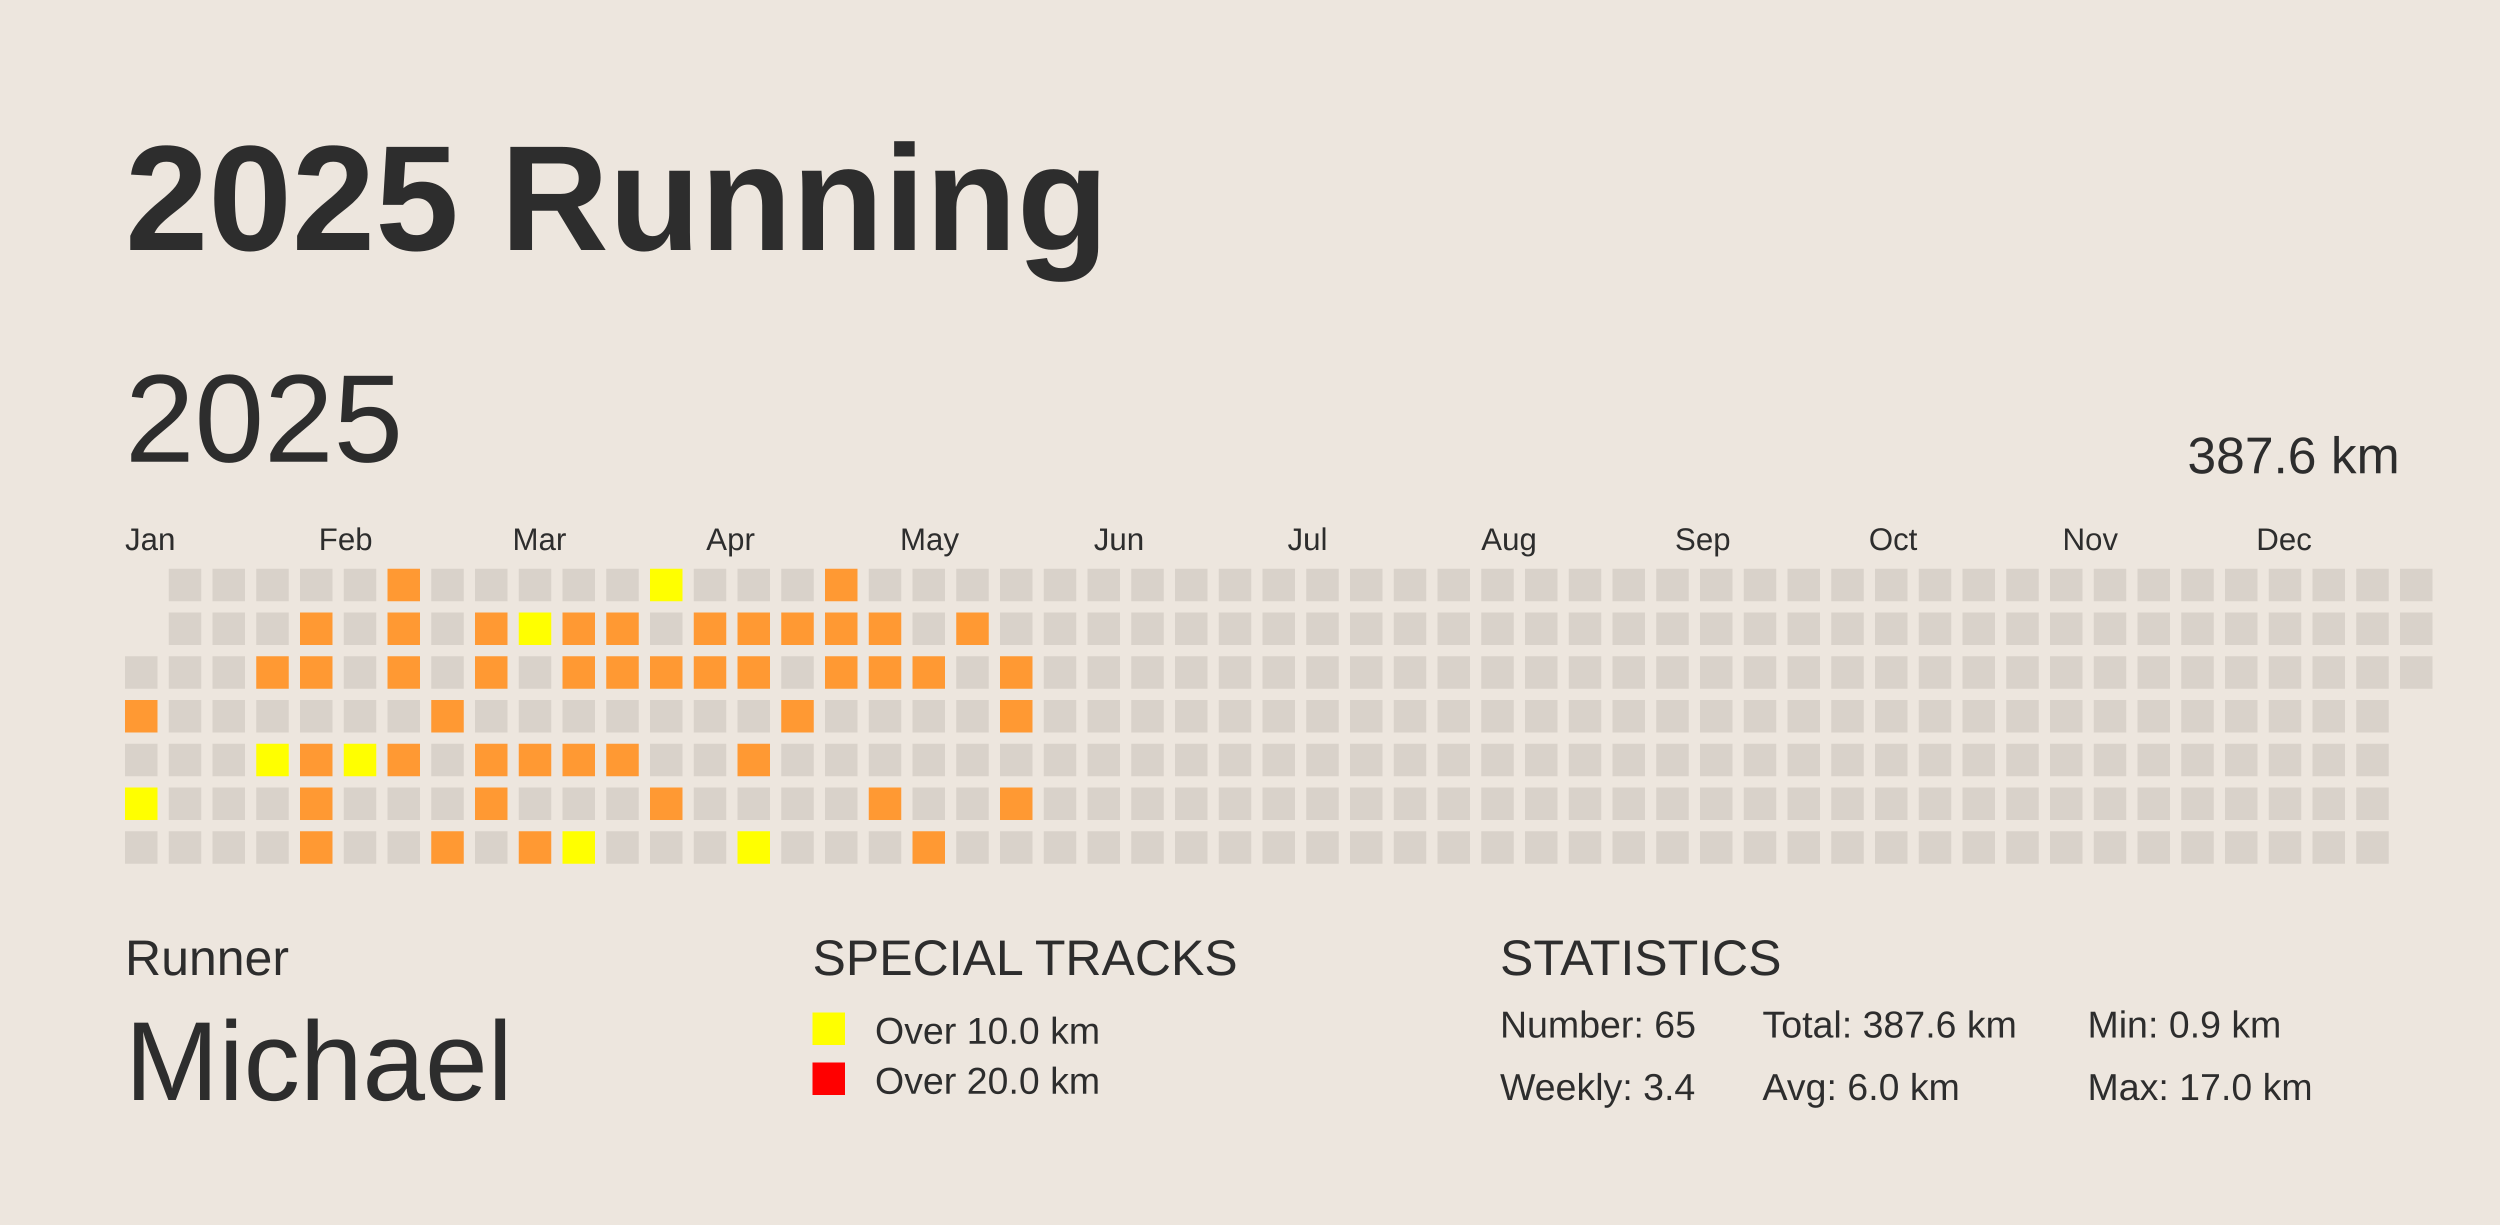
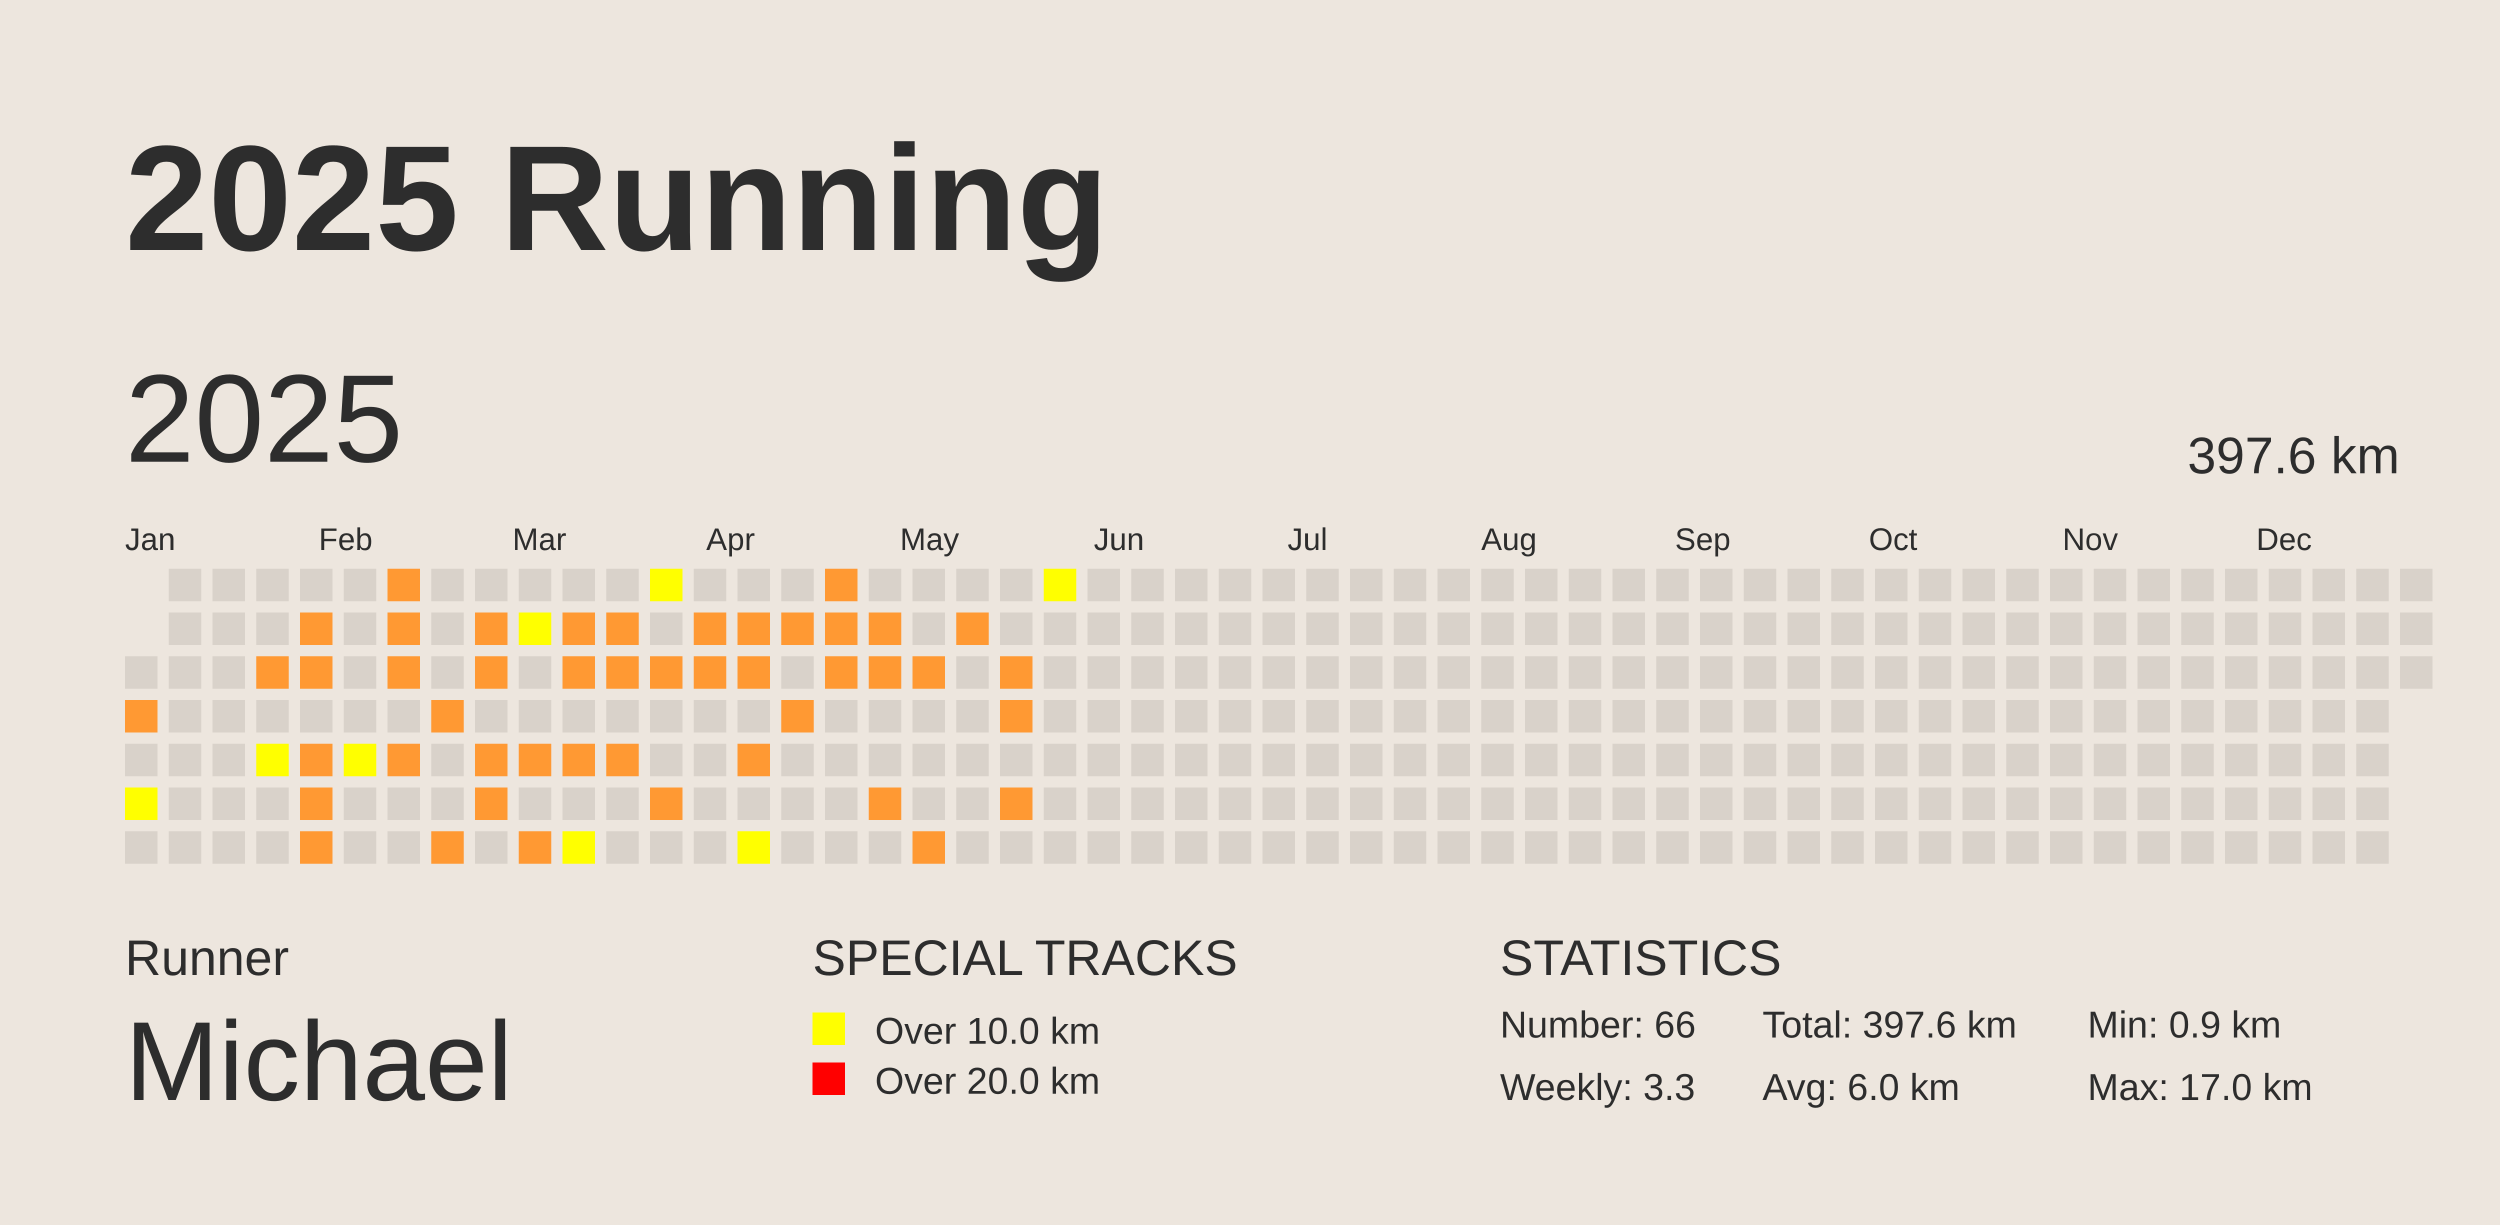
<svg xmlns="http://www.w3.org/2000/svg" baseProfile="full" height="98mm" version="1.1" viewBox="0,0,200,98" width="200mm">
  <defs />
  <rect fill="#EDE6DE" height="98" width="200" x="0" y="0" />
  <text fill="#2D2D2D" style="font-size:12px; font-family:Arial; font-weight:bold;" x="10" y="20">2025 Running</text>
  <text fill="#2D2D2D" style="font-size:4px; font-family:Arial" x="10" y="78">Runner</text>
  <text fill="#2D2D2D" style="font-size:9px; font-family:Arial" x="10" y="88">Michael</text>
  <text fill="#2D2D2D" style="font-size:4px; font-family:Arial" x="65" y="78">SPECIAL TRACKS</text>
  <rect fill="yellow" height="2.6" width="2.6" x="65" y="81" />
  <text fill="#2D2D2D" style="font-size:3px; font-family:Arial" x="70" y="83.5">Over 10.0 km</text>
  <rect fill="red" height="2.6" width="2.6" x="65" y="85" />
  <text fill="#2D2D2D" style="font-size:3px; font-family:Arial" x="70" y="87.5">Over 20.0 km</text>
  <text fill="#2D2D2D" style="font-size:4px; font-family:Arial" x="120" y="78">STATISTICS</text>
-   <text fill="#2D2D2D" style="font-size:3px; font-family:Arial" x="120" y="83">Number: 65</text>
-   <text fill="#2D2D2D" style="font-size:3px; font-family:Arial" x="120" y="88">Weekly: 3.4</text>
-   <text fill="#2D2D2D" style="font-size:3px; font-family:Arial" x="141" y="83">Total: 387.6 km</text>
+   <text fill="#2D2D2D" style="font-size:3px; font-family:Arial" x="120" y="83">Number: 66</text>
+   <text fill="#2D2D2D" style="font-size:3px; font-family:Arial" x="120" y="88">Weekly: 3.3</text>
+   <text fill="#2D2D2D" style="font-size:3px; font-family:Arial" x="141" y="83">Total: 397.6 km</text>
  <text fill="#2D2D2D" style="font-size:3px; font-family:Arial" x="141" y="88">Avg: 6.0 km</text>
  <text fill="#2D2D2D" style="font-size:3px; font-family:Arial" x="167" y="83">Min: 0.9 km</text>
  <text fill="#2D2D2D" style="font-size:3px; font-family:Arial" x="167" y="88">Max: 17.0 km</text>
  <text dominant-baseline="hanging" fill="#2D2D2D" style="font-size:10.0px; font-family:Arial;" x="10" y="30">2025</text>
-   <text dominant-baseline="hanging" fill="#2D2D2D" style="font-size:4.125px; font-family:Arial;" x="175" y="35">387.6 km</text>
+   <text dominant-baseline="hanging" fill="#2D2D2D" style="font-size:4.125px; font-family:Arial;" x="175" y="35">397.6 km</text>
  <text fill="#2D2D2D" style="font-size:2.5px; font-family:Arial" x="10.0" y="44">Jan</text>
  <text fill="#2D2D2D" style="font-size:2.5px; font-family:Arial" x="25.5" y="44">Feb</text>
  <text fill="#2D2D2D" style="font-size:2.5px; font-family:Arial" x="41.0" y="44">Mar</text>
  <text fill="#2D2D2D" style="font-size:2.5px; font-family:Arial" x="56.5" y="44">Apr</text>
  <text fill="#2D2D2D" style="font-size:2.5px; font-family:Arial" x="72.0" y="44">May</text>
  <text fill="#2D2D2D" style="font-size:2.5px; font-family:Arial" x="87.5" y="44">Jun</text>
  <text fill="#2D2D2D" style="font-size:2.5px; font-family:Arial" x="103.0" y="44">Jul</text>
  <text fill="#2D2D2D" style="font-size:2.5px; font-family:Arial" x="118.5" y="44">Aug</text>
  <text fill="#2D2D2D" style="font-size:2.5px; font-family:Arial" x="134.0" y="44">Sep</text>
  <text fill="#2D2D2D" style="font-size:2.5px; font-family:Arial" x="149.5" y="44">Oct</text>
  <text fill="#2D2D2D" style="font-size:2.5px; font-family:Arial" x="165.0" y="44">Nov</text>
  <text fill="#2D2D2D" style="font-size:2.5px; font-family:Arial" x="180.5" y="44">Dec</text>
  <rect fill="#D9D2CA" height="2.6" width="2.6" x="10.0" y="52.5" />
  <rect fill="#FF9933" height="2.6" width="2.6" x="10.0" y="56.0" />
  <rect fill="#D9D2CA" height="2.6" width="2.6" x="10.0" y="59.5" />
  <rect fill="yellow" height="2.6" width="2.6" x="10.0" y="63.0" />
  <rect fill="#D9D2CA" height="2.6" width="2.6" x="10.0" y="66.5" />
  <rect fill="#D9D2CA" height="2.6" width="2.6" x="13.5" y="45.5" />
  <rect fill="#D9D2CA" height="2.6" width="2.6" x="13.5" y="49.0" />
  <rect fill="#D9D2CA" height="2.6" width="2.6" x="13.5" y="52.5" />
  <rect fill="#D9D2CA" height="2.6" width="2.6" x="13.5" y="56.0" />
  <rect fill="#D9D2CA" height="2.6" width="2.6" x="13.5" y="59.5" />
  <rect fill="#D9D2CA" height="2.6" width="2.6" x="13.5" y="63.0" />
  <rect fill="#D9D2CA" height="2.6" width="2.6" x="13.5" y="66.5" />
  <rect fill="#D9D2CA" height="2.6" width="2.6" x="17.0" y="45.5" />
  <rect fill="#D9D2CA" height="2.6" width="2.6" x="17.0" y="49.0" />
  <rect fill="#D9D2CA" height="2.6" width="2.6" x="17.0" y="52.5" />
  <rect fill="#D9D2CA" height="2.6" width="2.6" x="17.0" y="56.0" />
  <rect fill="#D9D2CA" height="2.6" width="2.6" x="17.0" y="59.5" />
  <rect fill="#D9D2CA" height="2.6" width="2.6" x="17.0" y="63.0" />
  <rect fill="#D9D2CA" height="2.6" width="2.6" x="17.0" y="66.5" />
  <rect fill="#D9D2CA" height="2.6" width="2.6" x="20.5" y="45.5" />
  <rect fill="#D9D2CA" height="2.6" width="2.6" x="20.5" y="49.0" />
  <rect fill="#FF9933" height="2.6" width="2.6" x="20.5" y="52.5" />
  <rect fill="#D9D2CA" height="2.6" width="2.6" x="20.5" y="56.0" />
  <rect fill="yellow" height="2.6" width="2.6" x="20.5" y="59.5" />
  <rect fill="#D9D2CA" height="2.6" width="2.6" x="20.5" y="63.0" />
  <rect fill="#D9D2CA" height="2.6" width="2.6" x="20.5" y="66.5" />
  <rect fill="#D9D2CA" height="2.6" width="2.6" x="24.0" y="45.5" />
  <rect fill="#FF9933" height="2.6" width="2.6" x="24.0" y="49.0" />
  <rect fill="#FF9933" height="2.6" width="2.6" x="24.0" y="52.5" />
  <rect fill="#D9D2CA" height="2.6" width="2.6" x="24.0" y="56.0" />
  <rect fill="#FF9933" height="2.6" width="2.6" x="24.0" y="59.5" />
  <rect fill="#FF9933" height="2.6" width="2.6" x="24.0" y="63.0" />
  <rect fill="#FF9933" height="2.6" width="2.6" x="24.0" y="66.5" />
  <rect fill="#D9D2CA" height="2.6" width="2.6" x="27.5" y="45.5" />
  <rect fill="#D9D2CA" height="2.6" width="2.6" x="27.5" y="49.0" />
  <rect fill="#D9D2CA" height="2.6" width="2.6" x="27.5" y="52.5" />
  <rect fill="#D9D2CA" height="2.6" width="2.6" x="27.5" y="56.0" />
  <rect fill="yellow" height="2.6" width="2.6" x="27.5" y="59.5" />
  <rect fill="#D9D2CA" height="2.6" width="2.6" x="27.5" y="63.0" />
  <rect fill="#D9D2CA" height="2.6" width="2.6" x="27.5" y="66.5" />
  <rect fill="#FF9933" height="2.6" width="2.6" x="31.0" y="45.5" />
  <rect fill="#FF9933" height="2.6" width="2.6" x="31.0" y="49.0" />
  <rect fill="#FF9933" height="2.6" width="2.6" x="31.0" y="52.5" />
  <rect fill="#D9D2CA" height="2.6" width="2.6" x="31.0" y="56.0" />
  <rect fill="#FF9933" height="2.6" width="2.6" x="31.0" y="59.5" />
  <rect fill="#D9D2CA" height="2.6" width="2.6" x="31.0" y="63.0" />
  <rect fill="#D9D2CA" height="2.6" width="2.6" x="31.0" y="66.5" />
  <rect fill="#D9D2CA" height="2.6" width="2.6" x="34.5" y="45.5" />
  <rect fill="#D9D2CA" height="2.6" width="2.6" x="34.5" y="49.0" />
  <rect fill="#D9D2CA" height="2.6" width="2.6" x="34.5" y="52.5" />
  <rect fill="#FF9933" height="2.6" width="2.6" x="34.5" y="56.0" />
  <rect fill="#D9D2CA" height="2.6" width="2.6" x="34.5" y="59.5" />
  <rect fill="#D9D2CA" height="2.6" width="2.6" x="34.5" y="63.0" />
  <rect fill="#FF9933" height="2.6" width="2.6" x="34.5" y="66.5" />
  <rect fill="#D9D2CA" height="2.6" width="2.6" x="38.0" y="45.5" />
  <rect fill="#FF9933" height="2.6" width="2.6" x="38.0" y="49.0" />
  <rect fill="#FF9933" height="2.6" width="2.6" x="38.0" y="52.5" />
  <rect fill="#D9D2CA" height="2.6" width="2.6" x="38.0" y="56.0" />
  <rect fill="#FF9933" height="2.6" width="2.6" x="38.0" y="59.5" />
  <rect fill="#FF9933" height="2.6" width="2.6" x="38.0" y="63.0" />
  <rect fill="#D9D2CA" height="2.6" width="2.6" x="38.0" y="66.5" />
  <rect fill="#D9D2CA" height="2.6" width="2.6" x="41.5" y="45.5" />
  <rect fill="yellow" height="2.6" width="2.6" x="41.5" y="49.0" />
  <rect fill="#D9D2CA" height="2.6" width="2.6" x="41.5" y="52.5" />
  <rect fill="#D9D2CA" height="2.6" width="2.6" x="41.5" y="56.0" />
  <rect fill="#FF9933" height="2.6" width="2.6" x="41.5" y="59.5" />
  <rect fill="#D9D2CA" height="2.6" width="2.6" x="41.5" y="63.0" />
  <rect fill="#FF9933" height="2.6" width="2.6" x="41.5" y="66.5" />
  <rect fill="#D9D2CA" height="2.6" width="2.6" x="45.0" y="45.5" />
  <rect fill="#FF9933" height="2.6" width="2.6" x="45.0" y="49.0" />
  <rect fill="#FF9933" height="2.6" width="2.6" x="45.0" y="52.5" />
  <rect fill="#D9D2CA" height="2.6" width="2.6" x="45.0" y="56.0" />
  <rect fill="#FF9933" height="2.6" width="2.6" x="45.0" y="59.5" />
  <rect fill="#D9D2CA" height="2.6" width="2.6" x="45.0" y="63.0" />
  <rect fill="yellow" height="2.6" width="2.6" x="45.0" y="66.5" />
  <rect fill="#D9D2CA" height="2.6" width="2.6" x="48.5" y="45.5" />
  <rect fill="#FF9933" height="2.6" width="2.6" x="48.5" y="49.0" />
  <rect fill="#FF9933" height="2.6" width="2.6" x="48.5" y="52.5" />
  <rect fill="#D9D2CA" height="2.6" width="2.6" x="48.5" y="56.0" />
  <rect fill="#FF9933" height="2.6" width="2.6" x="48.5" y="59.5" />
  <rect fill="#D9D2CA" height="2.6" width="2.6" x="48.5" y="63.0" />
  <rect fill="#D9D2CA" height="2.6" width="2.6" x="48.5" y="66.5" />
  <rect fill="yellow" height="2.6" width="2.6" x="52.0" y="45.5" />
  <rect fill="#D9D2CA" height="2.6" width="2.6" x="52.0" y="49.0" />
  <rect fill="#FF9933" height="2.6" width="2.6" x="52.0" y="52.5" />
  <rect fill="#D9D2CA" height="2.6" width="2.6" x="52.0" y="56.0" />
  <rect fill="#D9D2CA" height="2.6" width="2.6" x="52.0" y="59.5" />
  <rect fill="#FF9933" height="2.6" width="2.6" x="52.0" y="63.0" />
  <rect fill="#D9D2CA" height="2.6" width="2.6" x="52.0" y="66.5" />
  <rect fill="#D9D2CA" height="2.6" width="2.6" x="55.5" y="45.5" />
  <rect fill="#FF9933" height="2.6" width="2.6" x="55.5" y="49.0" />
  <rect fill="#FF9933" height="2.6" width="2.6" x="55.5" y="52.5" />
  <rect fill="#D9D2CA" height="2.6" width="2.6" x="55.5" y="56.0" />
  <rect fill="#D9D2CA" height="2.6" width="2.6" x="55.5" y="59.5" />
  <rect fill="#D9D2CA" height="2.6" width="2.6" x="55.5" y="63.0" />
  <rect fill="#D9D2CA" height="2.6" width="2.6" x="55.5" y="66.5" />
  <rect fill="#D9D2CA" height="2.6" width="2.6" x="59.0" y="45.5" />
  <rect fill="#FF9933" height="2.6" width="2.6" x="59.0" y="49.0" />
  <rect fill="#FF9933" height="2.6" width="2.6" x="59.0" y="52.5" />
  <rect fill="#D9D2CA" height="2.6" width="2.6" x="59.0" y="56.0" />
  <rect fill="#FF9933" height="2.6" width="2.6" x="59.0" y="59.5" />
  <rect fill="#D9D2CA" height="2.6" width="2.6" x="59.0" y="63.0" />
  <rect fill="yellow" height="2.6" width="2.6" x="59.0" y="66.5" />
  <rect fill="#D9D2CA" height="2.6" width="2.6" x="62.5" y="45.5" />
  <rect fill="#FF9933" height="2.6" width="2.6" x="62.5" y="49.0" />
  <rect fill="#D9D2CA" height="2.6" width="2.6" x="62.5" y="52.5" />
  <rect fill="#FF9933" height="2.6" width="2.6" x="62.5" y="56.0" />
  <rect fill="#D9D2CA" height="2.6" width="2.6" x="62.5" y="59.5" />
  <rect fill="#D9D2CA" height="2.6" width="2.6" x="62.5" y="63.0" />
  <rect fill="#D9D2CA" height="2.6" width="2.6" x="62.5" y="66.5" />
  <rect fill="#FF9933" height="2.6" width="2.6" x="66.0" y="45.5" />
  <rect fill="#FF9933" height="2.6" width="2.6" x="66.0" y="49.0" />
  <rect fill="#FF9933" height="2.6" width="2.6" x="66.0" y="52.5" />
  <rect fill="#D9D2CA" height="2.6" width="2.6" x="66.0" y="56.0" />
  <rect fill="#D9D2CA" height="2.6" width="2.6" x="66.0" y="59.5" />
  <rect fill="#D9D2CA" height="2.6" width="2.6" x="66.0" y="63.0" />
  <rect fill="#D9D2CA" height="2.6" width="2.6" x="66.0" y="66.5" />
  <rect fill="#D9D2CA" height="2.6" width="2.6" x="69.5" y="45.5" />
  <rect fill="#FF9933" height="2.6" width="2.6" x="69.5" y="49.0" />
  <rect fill="#FF9933" height="2.6" width="2.6" x="69.5" y="52.5" />
  <rect fill="#D9D2CA" height="2.6" width="2.6" x="69.5" y="56.0" />
  <rect fill="#D9D2CA" height="2.6" width="2.6" x="69.5" y="59.5" />
  <rect fill="#FF9933" height="2.6" width="2.6" x="69.5" y="63.0" />
  <rect fill="#D9D2CA" height="2.6" width="2.6" x="69.5" y="66.5" />
  <rect fill="#D9D2CA" height="2.6" width="2.6" x="73.0" y="45.5" />
  <rect fill="#D9D2CA" height="2.6" width="2.6" x="73.0" y="49.0" />
  <rect fill="#FF9933" height="2.6" width="2.6" x="73.0" y="52.5" />
  <rect fill="#D9D2CA" height="2.6" width="2.6" x="73.0" y="56.0" />
  <rect fill="#D9D2CA" height="2.6" width="2.6" x="73.0" y="59.5" />
  <rect fill="#D9D2CA" height="2.6" width="2.6" x="73.0" y="63.0" />
  <rect fill="#FF9933" height="2.6" width="2.6" x="73.0" y="66.5" />
  <rect fill="#D9D2CA" height="2.6" width="2.6" x="76.5" y="45.5" />
  <rect fill="#FF9933" height="2.6" width="2.6" x="76.5" y="49.0" />
  <rect fill="#D9D2CA" height="2.6" width="2.6" x="76.5" y="52.5" />
  <rect fill="#D9D2CA" height="2.6" width="2.6" x="76.5" y="56.0" />
  <rect fill="#D9D2CA" height="2.6" width="2.6" x="76.5" y="59.5" />
  <rect fill="#D9D2CA" height="2.6" width="2.6" x="76.5" y="63.0" />
  <rect fill="#D9D2CA" height="2.6" width="2.6" x="76.5" y="66.5" />
  <rect fill="#D9D2CA" height="2.6" width="2.6" x="80.0" y="45.5" />
  <rect fill="#D9D2CA" height="2.6" width="2.6" x="80.0" y="49.0" />
  <rect fill="#FF9933" height="2.6" width="2.6" x="80.0" y="52.5" />
  <rect fill="#FF9933" height="2.6" width="2.6" x="80.0" y="56.0" />
  <rect fill="#D9D2CA" height="2.6" width="2.6" x="80.0" y="59.5" />
  <rect fill="#FF9933" height="2.6" width="2.6" x="80.0" y="63.0" />
  <rect fill="#D9D2CA" height="2.6" width="2.6" x="80.0" y="66.5" />
-   <rect fill="#D9D2CA" height="2.6" width="2.6" x="83.5" y="45.5" />
+   <rect fill="yellow" height="2.6" width="2.6" x="83.5" y="45.5" />
  <rect fill="#D9D2CA" height="2.6" width="2.6" x="83.5" y="49.0" />
  <rect fill="#D9D2CA" height="2.6" width="2.6" x="83.5" y="52.5" />
  <rect fill="#D9D2CA" height="2.6" width="2.6" x="83.5" y="56.0" />
  <rect fill="#D9D2CA" height="2.6" width="2.6" x="83.5" y="59.5" />
  <rect fill="#D9D2CA" height="2.6" width="2.6" x="83.5" y="63.0" />
  <rect fill="#D9D2CA" height="2.6" width="2.6" x="83.5" y="66.5" />
  <rect fill="#D9D2CA" height="2.6" width="2.6" x="87.0" y="45.5" />
  <rect fill="#D9D2CA" height="2.6" width="2.6" x="87.0" y="49.0" />
  <rect fill="#D9D2CA" height="2.6" width="2.6" x="87.0" y="52.5" />
  <rect fill="#D9D2CA" height="2.6" width="2.6" x="87.0" y="56.0" />
  <rect fill="#D9D2CA" height="2.6" width="2.6" x="87.0" y="59.5" />
  <rect fill="#D9D2CA" height="2.6" width="2.6" x="87.0" y="63.0" />
  <rect fill="#D9D2CA" height="2.6" width="2.6" x="87.0" y="66.5" />
  <rect fill="#D9D2CA" height="2.6" width="2.6" x="90.5" y="45.5" />
  <rect fill="#D9D2CA" height="2.6" width="2.6" x="90.5" y="49.0" />
  <rect fill="#D9D2CA" height="2.6" width="2.6" x="90.5" y="52.5" />
  <rect fill="#D9D2CA" height="2.6" width="2.6" x="90.5" y="56.0" />
  <rect fill="#D9D2CA" height="2.6" width="2.6" x="90.5" y="59.5" />
  <rect fill="#D9D2CA" height="2.6" width="2.6" x="90.5" y="63.0" />
  <rect fill="#D9D2CA" height="2.6" width="2.6" x="90.5" y="66.5" />
  <rect fill="#D9D2CA" height="2.6" width="2.6" x="94.0" y="45.5" />
  <rect fill="#D9D2CA" height="2.6" width="2.6" x="94.0" y="49.0" />
  <rect fill="#D9D2CA" height="2.6" width="2.6" x="94.0" y="52.5" />
  <rect fill="#D9D2CA" height="2.6" width="2.6" x="94.0" y="56.0" />
  <rect fill="#D9D2CA" height="2.6" width="2.6" x="94.0" y="59.5" />
  <rect fill="#D9D2CA" height="2.6" width="2.6" x="94.0" y="63.0" />
  <rect fill="#D9D2CA" height="2.6" width="2.6" x="94.0" y="66.5" />
  <rect fill="#D9D2CA" height="2.6" width="2.6" x="97.5" y="45.5" />
  <rect fill="#D9D2CA" height="2.6" width="2.6" x="97.5" y="49.0" />
  <rect fill="#D9D2CA" height="2.6" width="2.6" x="97.5" y="52.5" />
  <rect fill="#D9D2CA" height="2.6" width="2.6" x="97.5" y="56.0" />
  <rect fill="#D9D2CA" height="2.6" width="2.6" x="97.5" y="59.5" />
  <rect fill="#D9D2CA" height="2.6" width="2.6" x="97.5" y="63.0" />
  <rect fill="#D9D2CA" height="2.6" width="2.6" x="97.5" y="66.5" />
  <rect fill="#D9D2CA" height="2.6" width="2.6" x="101.0" y="45.5" />
  <rect fill="#D9D2CA" height="2.6" width="2.6" x="101.0" y="49.0" />
  <rect fill="#D9D2CA" height="2.6" width="2.6" x="101.0" y="52.5" />
  <rect fill="#D9D2CA" height="2.6" width="2.6" x="101.0" y="56.0" />
  <rect fill="#D9D2CA" height="2.6" width="2.6" x="101.0" y="59.5" />
  <rect fill="#D9D2CA" height="2.6" width="2.6" x="101.0" y="63.0" />
  <rect fill="#D9D2CA" height="2.6" width="2.6" x="101.0" y="66.5" />
  <rect fill="#D9D2CA" height="2.6" width="2.6" x="104.5" y="45.5" />
  <rect fill="#D9D2CA" height="2.6" width="2.6" x="104.5" y="49.0" />
  <rect fill="#D9D2CA" height="2.6" width="2.6" x="104.5" y="52.5" />
  <rect fill="#D9D2CA" height="2.6" width="2.6" x="104.5" y="56.0" />
  <rect fill="#D9D2CA" height="2.6" width="2.6" x="104.5" y="59.5" />
  <rect fill="#D9D2CA" height="2.6" width="2.6" x="104.5" y="63.0" />
  <rect fill="#D9D2CA" height="2.6" width="2.6" x="104.5" y="66.5" />
  <rect fill="#D9D2CA" height="2.6" width="2.6" x="108.0" y="45.5" />
  <rect fill="#D9D2CA" height="2.6" width="2.6" x="108.0" y="49.0" />
  <rect fill="#D9D2CA" height="2.6" width="2.6" x="108.0" y="52.5" />
  <rect fill="#D9D2CA" height="2.6" width="2.6" x="108.0" y="56.0" />
  <rect fill="#D9D2CA" height="2.6" width="2.6" x="108.0" y="59.5" />
  <rect fill="#D9D2CA" height="2.6" width="2.6" x="108.0" y="63.0" />
  <rect fill="#D9D2CA" height="2.6" width="2.6" x="108.0" y="66.5" />
  <rect fill="#D9D2CA" height="2.6" width="2.6" x="111.5" y="45.5" />
  <rect fill="#D9D2CA" height="2.6" width="2.6" x="111.5" y="49.0" />
  <rect fill="#D9D2CA" height="2.6" width="2.6" x="111.5" y="52.5" />
  <rect fill="#D9D2CA" height="2.6" width="2.6" x="111.5" y="56.0" />
  <rect fill="#D9D2CA" height="2.6" width="2.6" x="111.5" y="59.5" />
  <rect fill="#D9D2CA" height="2.6" width="2.6" x="111.5" y="63.0" />
  <rect fill="#D9D2CA" height="2.6" width="2.6" x="111.5" y="66.5" />
  <rect fill="#D9D2CA" height="2.6" width="2.6" x="115.0" y="45.5" />
  <rect fill="#D9D2CA" height="2.6" width="2.6" x="115.0" y="49.0" />
  <rect fill="#D9D2CA" height="2.6" width="2.6" x="115.0" y="52.5" />
  <rect fill="#D9D2CA" height="2.6" width="2.6" x="115.0" y="56.0" />
  <rect fill="#D9D2CA" height="2.6" width="2.6" x="115.0" y="59.5" />
  <rect fill="#D9D2CA" height="2.6" width="2.6" x="115.0" y="63.0" />
  <rect fill="#D9D2CA" height="2.6" width="2.6" x="115.0" y="66.5" />
  <rect fill="#D9D2CA" height="2.6" width="2.6" x="118.5" y="45.5" />
  <rect fill="#D9D2CA" height="2.6" width="2.6" x="118.5" y="49.0" />
  <rect fill="#D9D2CA" height="2.6" width="2.6" x="118.5" y="52.5" />
  <rect fill="#D9D2CA" height="2.6" width="2.6" x="118.5" y="56.0" />
  <rect fill="#D9D2CA" height="2.6" width="2.6" x="118.5" y="59.5" />
  <rect fill="#D9D2CA" height="2.6" width="2.6" x="118.5" y="63.0" />
  <rect fill="#D9D2CA" height="2.6" width="2.6" x="118.5" y="66.5" />
  <rect fill="#D9D2CA" height="2.6" width="2.6" x="122.0" y="45.5" />
  <rect fill="#D9D2CA" height="2.6" width="2.6" x="122.0" y="49.0" />
  <rect fill="#D9D2CA" height="2.6" width="2.6" x="122.0" y="52.5" />
  <rect fill="#D9D2CA" height="2.6" width="2.6" x="122.0" y="56.0" />
  <rect fill="#D9D2CA" height="2.6" width="2.6" x="122.0" y="59.5" />
  <rect fill="#D9D2CA" height="2.6" width="2.6" x="122.0" y="63.0" />
  <rect fill="#D9D2CA" height="2.6" width="2.6" x="122.0" y="66.5" />
  <rect fill="#D9D2CA" height="2.6" width="2.6" x="125.5" y="45.5" />
  <rect fill="#D9D2CA" height="2.6" width="2.6" x="125.5" y="49.0" />
  <rect fill="#D9D2CA" height="2.6" width="2.6" x="125.5" y="52.5" />
  <rect fill="#D9D2CA" height="2.6" width="2.6" x="125.5" y="56.0" />
  <rect fill="#D9D2CA" height="2.6" width="2.6" x="125.5" y="59.5" />
  <rect fill="#D9D2CA" height="2.6" width="2.6" x="125.5" y="63.0" />
  <rect fill="#D9D2CA" height="2.6" width="2.6" x="125.5" y="66.5" />
  <rect fill="#D9D2CA" height="2.6" width="2.6" x="129.0" y="45.5" />
  <rect fill="#D9D2CA" height="2.6" width="2.6" x="129.0" y="49.0" />
  <rect fill="#D9D2CA" height="2.6" width="2.6" x="129.0" y="52.5" />
  <rect fill="#D9D2CA" height="2.6" width="2.6" x="129.0" y="56.0" />
  <rect fill="#D9D2CA" height="2.6" width="2.6" x="129.0" y="59.5" />
  <rect fill="#D9D2CA" height="2.6" width="2.6" x="129.0" y="63.0" />
  <rect fill="#D9D2CA" height="2.6" width="2.6" x="129.0" y="66.5" />
  <rect fill="#D9D2CA" height="2.6" width="2.6" x="132.5" y="45.5" />
  <rect fill="#D9D2CA" height="2.6" width="2.6" x="132.5" y="49.0" />
  <rect fill="#D9D2CA" height="2.6" width="2.6" x="132.5" y="52.5" />
  <rect fill="#D9D2CA" height="2.6" width="2.6" x="132.5" y="56.0" />
  <rect fill="#D9D2CA" height="2.6" width="2.6" x="132.5" y="59.5" />
  <rect fill="#D9D2CA" height="2.6" width="2.6" x="132.5" y="63.0" />
  <rect fill="#D9D2CA" height="2.6" width="2.6" x="132.5" y="66.5" />
  <rect fill="#D9D2CA" height="2.6" width="2.6" x="136.0" y="45.5" />
  <rect fill="#D9D2CA" height="2.6" width="2.6" x="136.0" y="49.0" />
  <rect fill="#D9D2CA" height="2.6" width="2.6" x="136.0" y="52.5" />
  <rect fill="#D9D2CA" height="2.6" width="2.6" x="136.0" y="56.0" />
  <rect fill="#D9D2CA" height="2.6" width="2.6" x="136.0" y="59.5" />
  <rect fill="#D9D2CA" height="2.6" width="2.6" x="136.0" y="63.0" />
  <rect fill="#D9D2CA" height="2.6" width="2.6" x="136.0" y="66.5" />
  <rect fill="#D9D2CA" height="2.6" width="2.6" x="139.5" y="45.5" />
  <rect fill="#D9D2CA" height="2.6" width="2.6" x="139.5" y="49.0" />
  <rect fill="#D9D2CA" height="2.6" width="2.6" x="139.5" y="52.5" />
  <rect fill="#D9D2CA" height="2.6" width="2.6" x="139.5" y="56.0" />
  <rect fill="#D9D2CA" height="2.6" width="2.6" x="139.5" y="59.5" />
  <rect fill="#D9D2CA" height="2.6" width="2.6" x="139.5" y="63.0" />
  <rect fill="#D9D2CA" height="2.6" width="2.6" x="139.5" y="66.5" />
  <rect fill="#D9D2CA" height="2.6" width="2.6" x="143.0" y="45.5" />
  <rect fill="#D9D2CA" height="2.6" width="2.6" x="143.0" y="49.0" />
  <rect fill="#D9D2CA" height="2.6" width="2.6" x="143.0" y="52.5" />
  <rect fill="#D9D2CA" height="2.6" width="2.6" x="143.0" y="56.0" />
  <rect fill="#D9D2CA" height="2.6" width="2.6" x="143.0" y="59.5" />
  <rect fill="#D9D2CA" height="2.6" width="2.6" x="143.0" y="63.0" />
  <rect fill="#D9D2CA" height="2.6" width="2.6" x="143.0" y="66.5" />
  <rect fill="#D9D2CA" height="2.6" width="2.6" x="146.5" y="45.5" />
  <rect fill="#D9D2CA" height="2.6" width="2.6" x="146.5" y="49.0" />
  <rect fill="#D9D2CA" height="2.6" width="2.6" x="146.5" y="52.5" />
  <rect fill="#D9D2CA" height="2.6" width="2.6" x="146.5" y="56.0" />
  <rect fill="#D9D2CA" height="2.6" width="2.6" x="146.5" y="59.5" />
  <rect fill="#D9D2CA" height="2.6" width="2.6" x="146.5" y="63.0" />
  <rect fill="#D9D2CA" height="2.6" width="2.6" x="146.5" y="66.5" />
  <rect fill="#D9D2CA" height="2.6" width="2.6" x="150.0" y="45.5" />
  <rect fill="#D9D2CA" height="2.6" width="2.6" x="150.0" y="49.0" />
  <rect fill="#D9D2CA" height="2.6" width="2.6" x="150.0" y="52.5" />
  <rect fill="#D9D2CA" height="2.6" width="2.6" x="150.0" y="56.0" />
  <rect fill="#D9D2CA" height="2.6" width="2.6" x="150.0" y="59.5" />
  <rect fill="#D9D2CA" height="2.6" width="2.6" x="150.0" y="63.0" />
  <rect fill="#D9D2CA" height="2.6" width="2.6" x="150.0" y="66.5" />
  <rect fill="#D9D2CA" height="2.6" width="2.6" x="153.5" y="45.5" />
  <rect fill="#D9D2CA" height="2.6" width="2.6" x="153.5" y="49.0" />
  <rect fill="#D9D2CA" height="2.6" width="2.6" x="153.5" y="52.5" />
  <rect fill="#D9D2CA" height="2.6" width="2.6" x="153.5" y="56.0" />
  <rect fill="#D9D2CA" height="2.6" width="2.6" x="153.5" y="59.5" />
  <rect fill="#D9D2CA" height="2.6" width="2.6" x="153.5" y="63.0" />
  <rect fill="#D9D2CA" height="2.6" width="2.6" x="153.5" y="66.5" />
  <rect fill="#D9D2CA" height="2.6" width="2.6" x="157.0" y="45.5" />
  <rect fill="#D9D2CA" height="2.6" width="2.6" x="157.0" y="49.0" />
  <rect fill="#D9D2CA" height="2.6" width="2.6" x="157.0" y="52.5" />
  <rect fill="#D9D2CA" height="2.6" width="2.6" x="157.0" y="56.0" />
  <rect fill="#D9D2CA" height="2.6" width="2.6" x="157.0" y="59.5" />
  <rect fill="#D9D2CA" height="2.6" width="2.6" x="157.0" y="63.0" />
  <rect fill="#D9D2CA" height="2.6" width="2.6" x="157.0" y="66.5" />
  <rect fill="#D9D2CA" height="2.6" width="2.6" x="160.5" y="45.5" />
  <rect fill="#D9D2CA" height="2.6" width="2.6" x="160.5" y="49.0" />
  <rect fill="#D9D2CA" height="2.6" width="2.6" x="160.5" y="52.5" />
  <rect fill="#D9D2CA" height="2.6" width="2.6" x="160.5" y="56.0" />
  <rect fill="#D9D2CA" height="2.6" width="2.6" x="160.5" y="59.5" />
  <rect fill="#D9D2CA" height="2.6" width="2.6" x="160.5" y="63.0" />
  <rect fill="#D9D2CA" height="2.6" width="2.6" x="160.5" y="66.5" />
  <rect fill="#D9D2CA" height="2.6" width="2.6" x="164.0" y="45.5" />
  <rect fill="#D9D2CA" height="2.6" width="2.6" x="164.0" y="49.0" />
  <rect fill="#D9D2CA" height="2.6" width="2.6" x="164.0" y="52.5" />
  <rect fill="#D9D2CA" height="2.6" width="2.6" x="164.0" y="56.0" />
  <rect fill="#D9D2CA" height="2.6" width="2.6" x="164.0" y="59.5" />
  <rect fill="#D9D2CA" height="2.6" width="2.6" x="164.0" y="63.0" />
  <rect fill="#D9D2CA" height="2.6" width="2.6" x="164.0" y="66.5" />
  <rect fill="#D9D2CA" height="2.6" width="2.6" x="167.5" y="45.5" />
  <rect fill="#D9D2CA" height="2.6" width="2.6" x="167.5" y="49.0" />
  <rect fill="#D9D2CA" height="2.6" width="2.6" x="167.5" y="52.5" />
  <rect fill="#D9D2CA" height="2.6" width="2.6" x="167.5" y="56.0" />
  <rect fill="#D9D2CA" height="2.6" width="2.6" x="167.5" y="59.5" />
  <rect fill="#D9D2CA" height="2.6" width="2.6" x="167.5" y="63.0" />
  <rect fill="#D9D2CA" height="2.6" width="2.6" x="167.5" y="66.5" />
  <rect fill="#D9D2CA" height="2.6" width="2.6" x="171.0" y="45.5" />
  <rect fill="#D9D2CA" height="2.6" width="2.6" x="171.0" y="49.0" />
  <rect fill="#D9D2CA" height="2.6" width="2.6" x="171.0" y="52.5" />
  <rect fill="#D9D2CA" height="2.6" width="2.6" x="171.0" y="56.0" />
  <rect fill="#D9D2CA" height="2.6" width="2.6" x="171.0" y="59.5" />
  <rect fill="#D9D2CA" height="2.6" width="2.6" x="171.0" y="63.0" />
  <rect fill="#D9D2CA" height="2.6" width="2.6" x="171.0" y="66.5" />
  <rect fill="#D9D2CA" height="2.6" width="2.6" x="174.5" y="45.5" />
  <rect fill="#D9D2CA" height="2.6" width="2.6" x="174.5" y="49.0" />
  <rect fill="#D9D2CA" height="2.6" width="2.6" x="174.5" y="52.5" />
  <rect fill="#D9D2CA" height="2.6" width="2.6" x="174.5" y="56.0" />
  <rect fill="#D9D2CA" height="2.6" width="2.6" x="174.5" y="59.5" />
  <rect fill="#D9D2CA" height="2.6" width="2.6" x="174.5" y="63.0" />
  <rect fill="#D9D2CA" height="2.6" width="2.6" x="174.5" y="66.5" />
  <rect fill="#D9D2CA" height="2.6" width="2.6" x="178.0" y="45.5" />
  <rect fill="#D9D2CA" height="2.6" width="2.6" x="178.0" y="49.0" />
  <rect fill="#D9D2CA" height="2.6" width="2.6" x="178.0" y="52.5" />
  <rect fill="#D9D2CA" height="2.6" width="2.6" x="178.0" y="56.0" />
  <rect fill="#D9D2CA" height="2.6" width="2.6" x="178.0" y="59.5" />
  <rect fill="#D9D2CA" height="2.6" width="2.6" x="178.0" y="63.0" />
  <rect fill="#D9D2CA" height="2.6" width="2.6" x="178.0" y="66.5" />
  <rect fill="#D9D2CA" height="2.6" width="2.6" x="181.5" y="45.5" />
  <rect fill="#D9D2CA" height="2.6" width="2.6" x="181.5" y="49.0" />
  <rect fill="#D9D2CA" height="2.6" width="2.6" x="181.5" y="52.5" />
  <rect fill="#D9D2CA" height="2.6" width="2.6" x="181.5" y="56.0" />
  <rect fill="#D9D2CA" height="2.6" width="2.6" x="181.5" y="59.5" />
  <rect fill="#D9D2CA" height="2.6" width="2.6" x="181.5" y="63.0" />
  <rect fill="#D9D2CA" height="2.6" width="2.6" x="181.5" y="66.5" />
  <rect fill="#D9D2CA" height="2.6" width="2.6" x="185.0" y="45.5" />
  <rect fill="#D9D2CA" height="2.6" width="2.6" x="185.0" y="49.0" />
  <rect fill="#D9D2CA" height="2.6" width="2.6" x="185.0" y="52.5" />
  <rect fill="#D9D2CA" height="2.6" width="2.6" x="185.0" y="56.0" />
  <rect fill="#D9D2CA" height="2.6" width="2.6" x="185.0" y="59.5" />
  <rect fill="#D9D2CA" height="2.6" width="2.6" x="185.0" y="63.0" />
  <rect fill="#D9D2CA" height="2.6" width="2.6" x="185.0" y="66.5" />
  <rect fill="#D9D2CA" height="2.6" width="2.6" x="188.5" y="45.5" />
  <rect fill="#D9D2CA" height="2.6" width="2.6" x="188.5" y="49.0" />
  <rect fill="#D9D2CA" height="2.6" width="2.6" x="188.5" y="52.5" />
  <rect fill="#D9D2CA" height="2.6" width="2.6" x="188.5" y="56.0" />
  <rect fill="#D9D2CA" height="2.6" width="2.6" x="188.5" y="59.5" />
  <rect fill="#D9D2CA" height="2.6" width="2.6" x="188.5" y="63.0" />
  <rect fill="#D9D2CA" height="2.6" width="2.6" x="188.5" y="66.5" />
  <rect fill="#D9D2CA" height="2.6" width="2.6" x="192.0" y="45.5" />
  <rect fill="#D9D2CA" height="2.6" width="2.6" x="192.0" y="49.0" />
  <rect fill="#D9D2CA" height="2.6" width="2.6" x="192.0" y="52.5" />
</svg>
